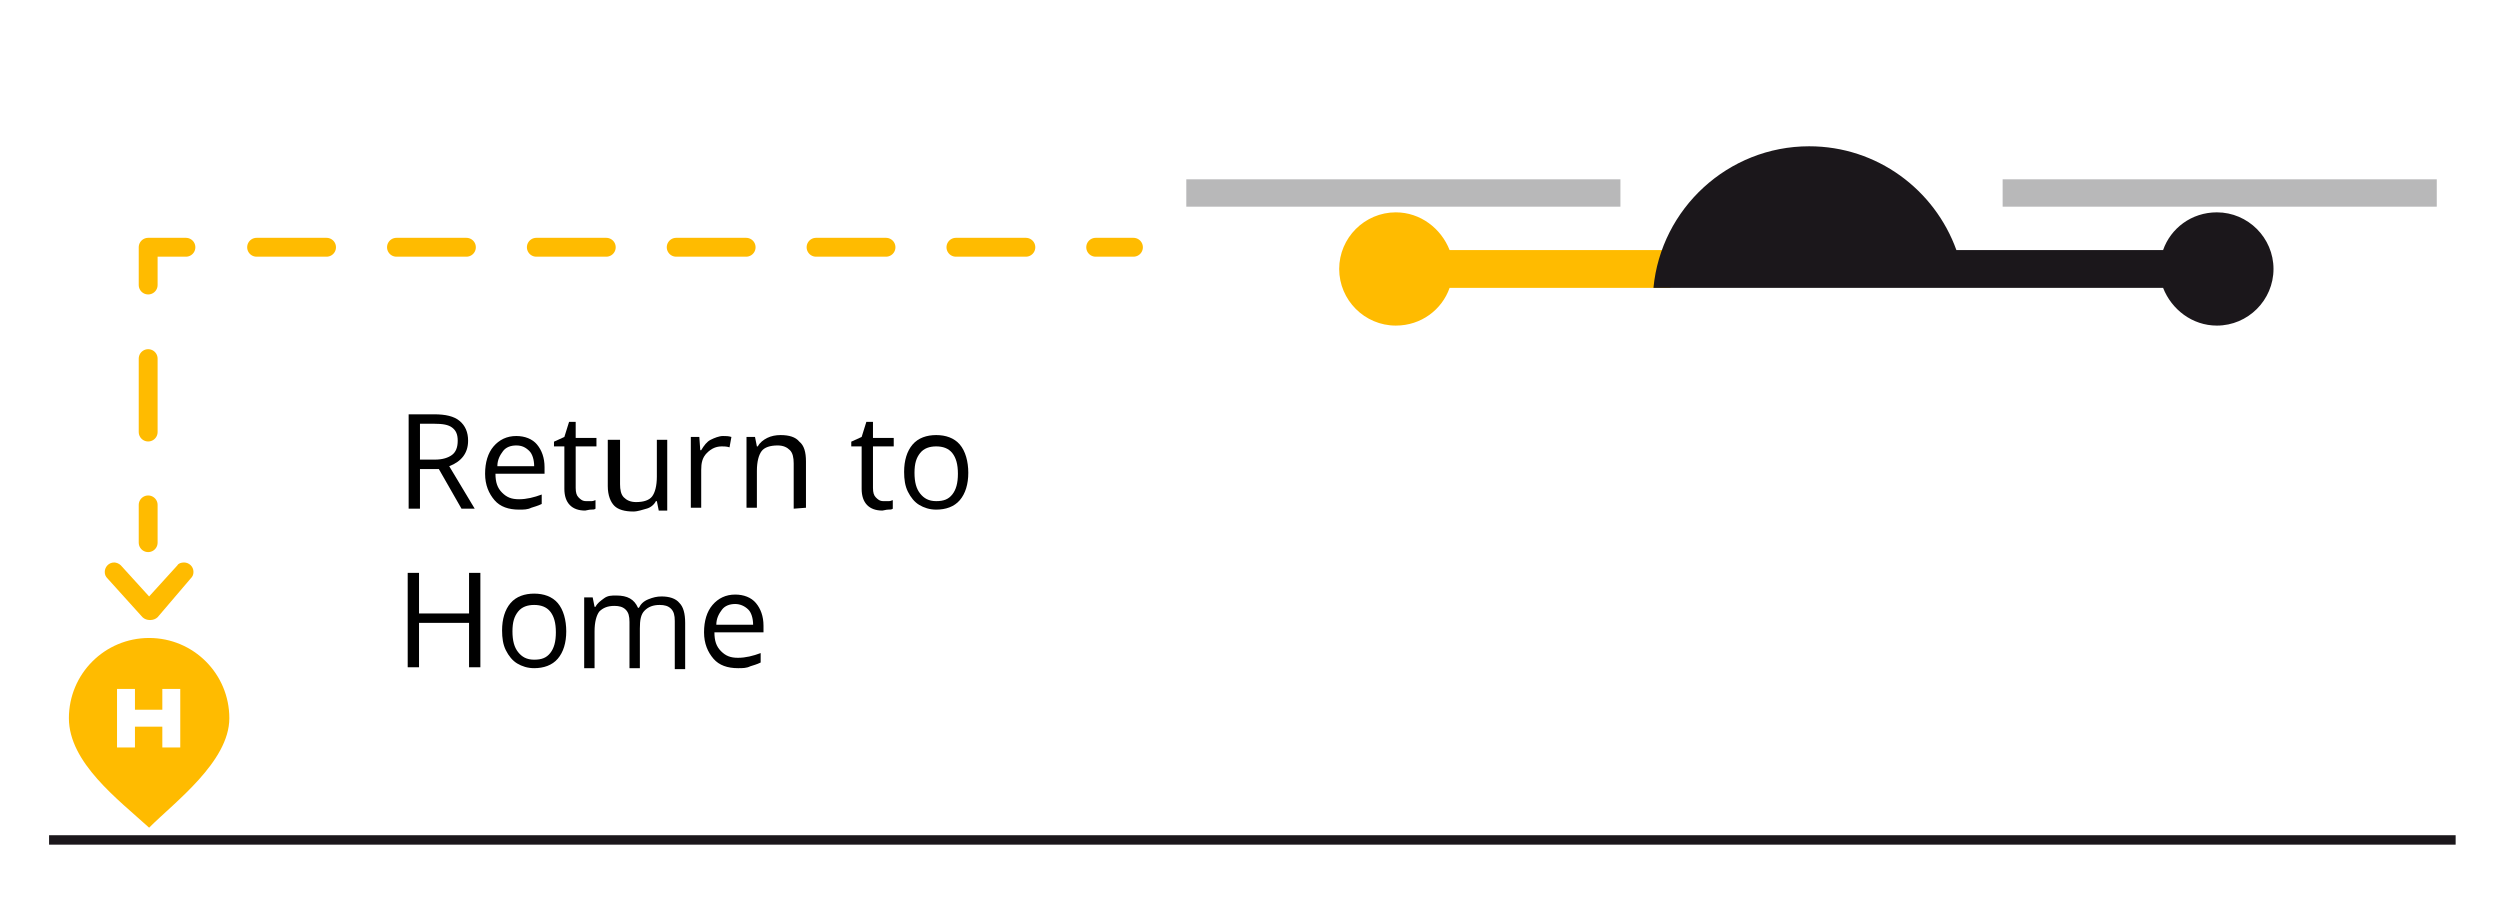
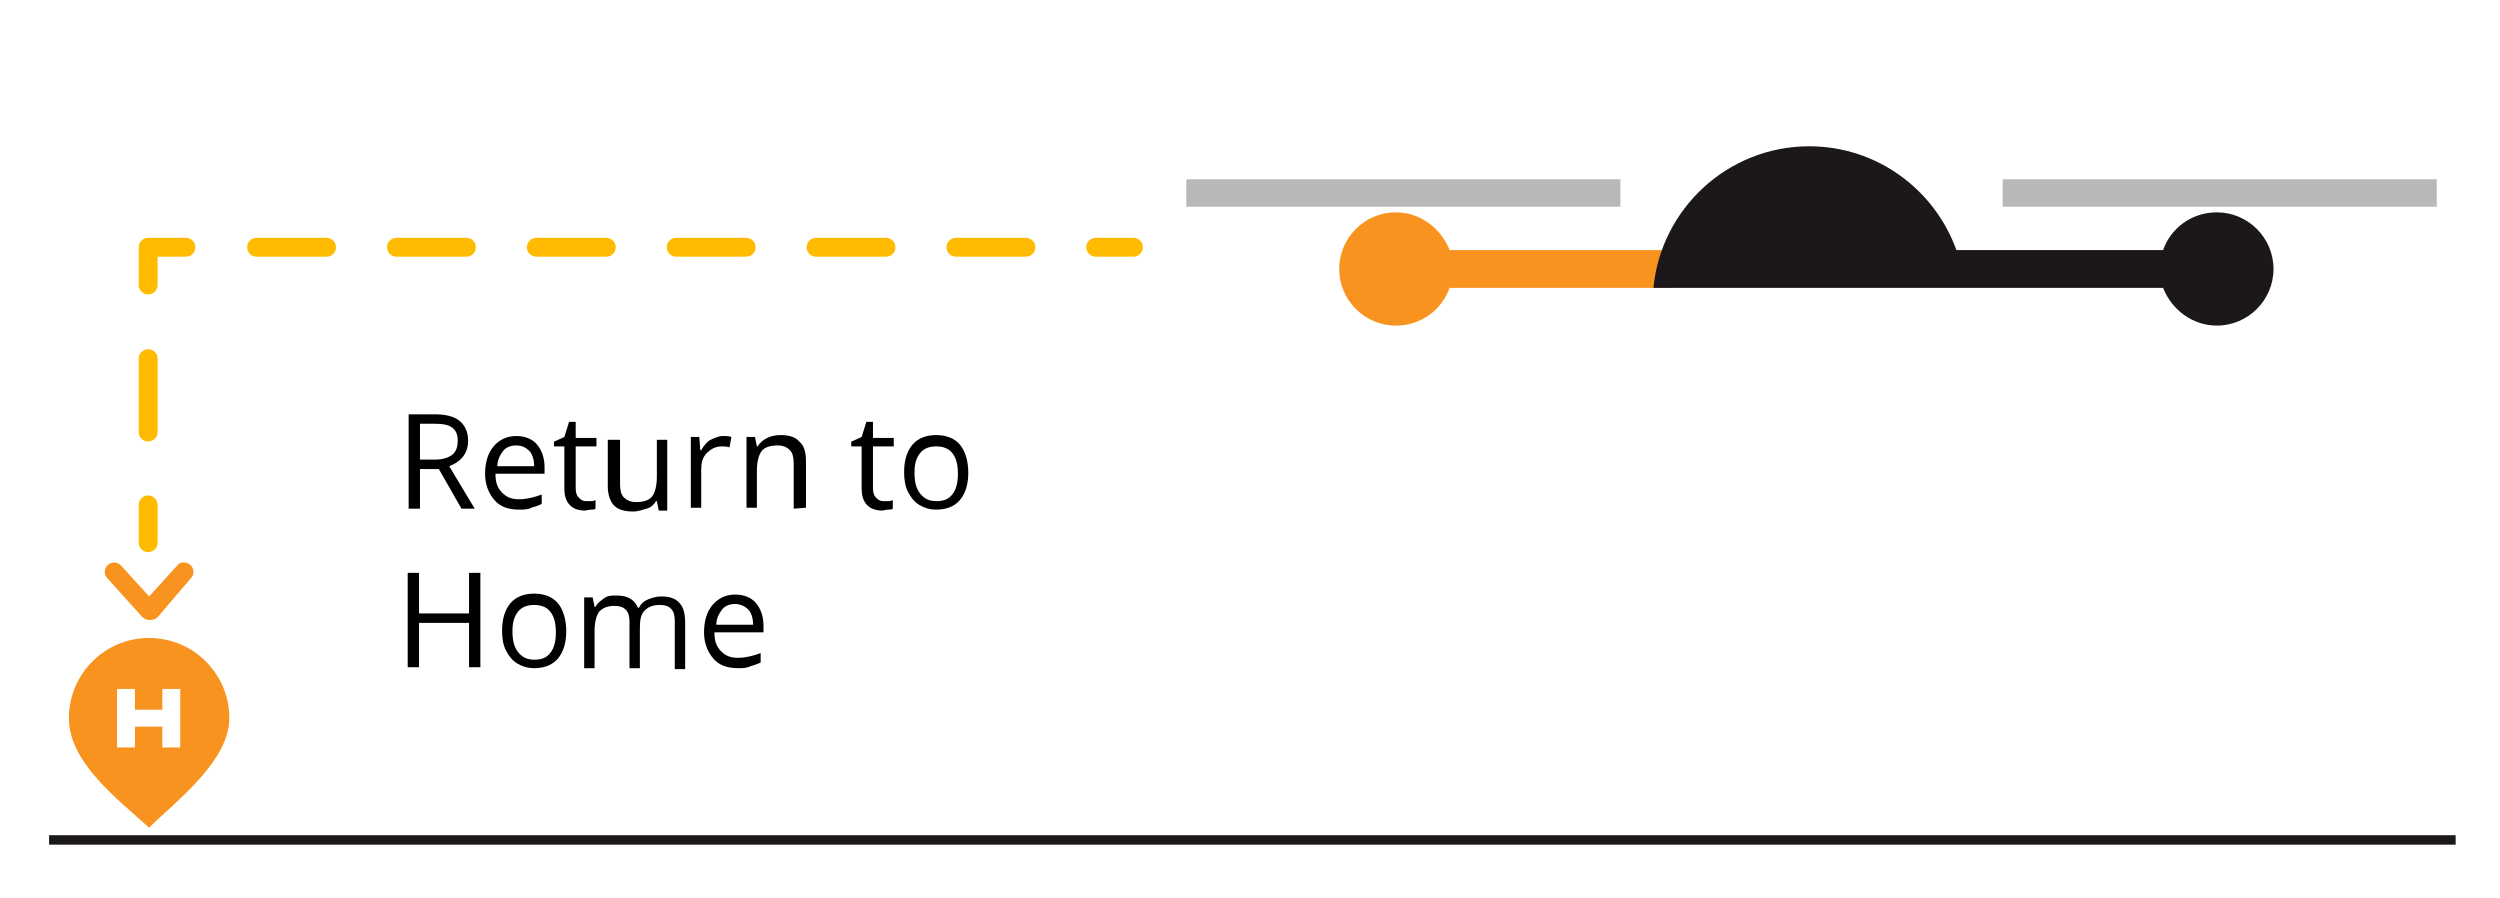
- <svg xmlns="http://www.w3.org/2000/svg" version="1.1" id="Ebene_1" x="0px" y="0px" viewBox="-9 23.6 264.9 95.1" style="enable-background:new -9 23.6 264.9 95.1;" xml:space="preserve">
+ <svg xmlns="http://www.w3.org/2000/svg" version="1.1" id="Ebene_1" x="0px" y="0px" viewBox="0 0 264.9 95.1" style="enable-background:new 0 0 264.9 95.1;" xml:space="preserve">
  <style type="text/css">
- 	.st0{fill:#FFBB00;}
+ 	.st0{fill:#F7931E;}
	.st1{fill:#1B171B;}
	.st2{fill:#B8B8B9;}
	.st3{fill:none;}
	.st4{enable-background:new    ;}
	.st5{fill:none;stroke:#FFBB00;stroke-width:2;stroke-linecap:round;stroke-linejoin:round;}
	.st6{fill:none;stroke:#FFBB00;stroke-width:2;stroke-linecap:round;stroke-linejoin:round;stroke-dasharray:7.41,7.41;}
	.st7{fill:none;stroke:#FFBB00;stroke-width:2;stroke-linecap:round;stroke-linejoin:round;stroke-dasharray:7.778,7.778;}
	.st8{fill:none;stroke:#1B171B;stroke-miterlimit:10;}
</style>
  <g>
-     <path class="st0" d="M11.2,84.9L11.2,84.9c0.2-0.2,0.3-0.4,0.3-0.7c0-0.6-0.5-1-1-1c-0.3,0-0.6,0.1-0.7,0.3l0,0l-3,3.3l-3-3.3l0,0   c-0.2-0.2-0.5-0.3-0.7-0.3c-0.6,0-1,0.5-1,1c0,0.3,0.1,0.5,0.3,0.7l0,0L6.1,89c0.2,0.2,0.5,0.3,0.8,0.3s0.6-0.1,0.8-0.3L11.2,84.9z   " />
+     <path class="st0" d="M20.2,61.3L20.2,61.3c0.2-0.2,0.3-0.4,0.3-0.7c0-0.6-0.5-1-1-1c-0.3,0-0.6,0.1-0.7,0.3l0,0l-3,3.3l-3-3.3l0,0   c-0.2-0.2-0.5-0.3-0.7-0.3c-0.6,0-1,0.5-1,1c0,0.3,0.1,0.5,0.3,0.7l0,0l3.7,4.1c0.2,0.2,0.5,0.3,0.8,0.3c0.3,0,0.6-0.1,0.8-0.3   L20.2,61.3z" />
    <g>
      <g>
-         <path class="st0" d="M138.9,46.1c2.6,0,4.8,1.7,5.7,4H168v4h-23.4c-0.8,2.3-3,4-5.7,4c-3.3,0-6-2.7-6-6S135.6,46.1,138.9,46.1z" />
-         <path class="st1" d="M182.7,39.1c7.2,0,13.3,4.6,15.6,11h21.9c0.8-2.3,3-4,5.7-4c3.3,0,6,2.7,6,6s-2.7,6-6,6     c-2.6,0-4.8-1.7-5.7-4h-21h-31.8h-1.2C167,45.7,174.1,39.1,182.7,39.1z" />
+         <path class="st0" d="M147.9,22.5c2.6,0,4.8,1.7,5.7,4H177v4h-23.4c-0.8,2.3-3,4-5.7,4c-3.3,0-6-2.7-6-6S144.6,22.5,147.9,22.5z" />
+         <path class="st1" d="M191.7,15.5c7.2,0,13.3,4.6,15.6,11h21.9c0.8-2.3,3-4,5.7-4c3.3,0,6,2.7,6,6s-2.7,6-6,6     c-2.6,0-4.8-1.7-5.7-4h-21h-31.8h-1.2C176,22.1,183.1,15.5,191.7,15.5z" />
      </g>
-       <rect x="203.2" y="42.6" class="st2" width="46" height="2.9" />
-       <rect x="116.7" y="42.6" class="st2" width="46" height="2.9" />
+       <rect x="212.2" y="19" class="st2" width="46" height="2.9" />
+       <rect x="125.7" y="19" class="st2" width="46" height="2.9" />
    </g>
-     <rect x="33" y="66.8" class="st3" width="86.5" height="32.1" />
+     <rect x="42" y="43.2" class="st3" width="86.5" height="32.1" />
    <g class="st4">
-       <path d="M35.5,73.3v4.2h-1.2v-10H37c1.2,0,2.1,0.2,2.7,0.7s0.9,1.2,0.9,2.1c0,1.3-0.7,2.2-2,2.7l2.7,4.5h-1.4l-2.4-4.2L35.5,73.3    L35.5,73.3z M35.5,72.3h1.6c0.8,0,1.4-0.2,1.8-0.5s0.6-0.8,0.6-1.5s-0.2-1.1-0.6-1.4s-1-0.4-1.9-0.4h-1.5V72.3z" />
-       <path d="M46,77.6c-1.1,0-2-0.3-2.6-1s-1-1.6-1-2.8c0-1.2,0.3-2.2,0.9-2.9s1.4-1.1,2.4-1.1c0.9,0,1.7,0.3,2.2,0.9s0.8,1.4,0.8,2.4    v0.7h-5.2c0,0.9,0.2,1.5,0.7,2s1,0.7,1.8,0.7s1.6-0.2,2.4-0.5v1c-0.4,0.2-0.8,0.3-1.1,0.4C46.9,77.6,46.5,77.6,46,77.6z     M45.7,70.8c-0.6,0-1.1,0.2-1.4,0.6s-0.6,0.9-0.6,1.6h3.9c0-0.7-0.2-1.3-0.5-1.6C46.7,71,46.3,70.8,45.7,70.8z" />
-       <path d="M53.1,76.7c0.2,0,0.4,0,0.6,0s0.3-0.1,0.4-0.1v0.9c-0.1,0.1-0.3,0.1-0.5,0.1s-0.5,0.1-0.6,0.1c-1.4,0-2.2-0.8-2.2-2.3    v-4.5h-1.1v-0.5l1.1-0.5l0.5-1.6H52V70h2.2v0.9H52v4.4c0,0.5,0.1,0.8,0.3,1S52.7,76.7,53.1,76.7z" />
-       <path d="M56.7,70v4.9c0,0.6,0.1,1.1,0.4,1.4s0.7,0.5,1.3,0.5c0.8,0,1.4-0.2,1.7-0.6s0.5-1.1,0.5-2.1v-3.9h1.1v7.5h-0.9l-0.2-1    h-0.1c-0.2,0.4-0.6,0.7-1,0.8s-0.9,0.3-1.4,0.3c-0.9,0-1.6-0.2-2-0.6s-0.7-1.1-0.7-2.1v-4.9h1.3C56.7,70.2,56.7,70,56.7,70z" />
-       <path d="M67.6,69.8c0.3,0,0.6,0,0.9,0.1L68.3,71c-0.3-0.1-0.6-0.1-0.8-0.1c-0.6,0-1.1,0.2-1.6,0.7s-0.6,1.1-0.6,1.8v4h-1.1v-7.5    h0.9l0.1,1.4h0.1c0.3-0.5,0.6-0.9,1-1.1S67.2,69.8,67.6,69.8z" />
-       <path d="M75.1,77.5v-4.8c0-0.6-0.1-1.1-0.4-1.4s-0.7-0.5-1.3-0.5c-0.8,0-1.4,0.2-1.7,0.6s-0.5,1.1-0.5,2.1v3.9h-1.1v-7.5H71l0.2,1    h0.1c0.2-0.4,0.6-0.7,1-0.9c0.4-0.2,0.9-0.3,1.4-0.3c0.9,0,1.6,0.2,2,0.7c0.5,0.4,0.7,1.1,0.7,2.1v4.9L75.1,77.5L75.1,77.5z" />
-       <path d="M84.6,76.7c0.2,0,0.4,0,0.6,0s0.3-0.1,0.4-0.1v0.9c-0.1,0.1-0.3,0.1-0.5,0.1s-0.5,0.1-0.6,0.1c-1.4,0-2.2-0.8-2.2-2.3    v-4.5h-1.1v-0.5l1.1-0.5l0.5-1.6h0.7V70h2.2v0.9h-2.2v4.4c0,0.5,0.1,0.8,0.3,1S84.2,76.7,84.6,76.7z" />
-       <path d="M93.6,73.7c0,1.2-0.3,2.2-0.9,2.9c-0.6,0.7-1.5,1-2.5,1c-0.7,0-1.3-0.2-1.8-0.5s-0.9-0.8-1.2-1.4s-0.4-1.3-0.4-2.1    c0-1.2,0.3-2.2,0.9-2.9c0.6-0.7,1.5-1,2.5-1s1.9,0.3,2.5,1S93.6,72.5,93.6,73.7z M87.9,73.7c0,1,0.2,1.7,0.6,2.2s0.9,0.8,1.7,0.8    s1.3-0.2,1.7-0.7c0.4-0.5,0.6-1.2,0.6-2.2s-0.2-1.7-0.6-2.2s-1-0.7-1.7-0.7s-1.3,0.2-1.7,0.7S87.9,72.7,87.9,73.7z" />
+       <path d="M44.5,49.7v4.2h-1.2v-10H46c1.2,0,2.1,0.2,2.7,0.7s0.9,1.2,0.9,2.1c0,1.3-0.7,2.2-2,2.7l2.7,4.5h-1.4l-2.4-4.2L44.5,49.7    L44.5,49.7z M44.5,48.7h1.6c0.8,0,1.4-0.2,1.8-0.5s0.6-0.8,0.6-1.5s-0.2-1.1-0.6-1.4s-1-0.4-1.9-0.4h-1.5    C44.5,44.9,44.5,48.7,44.5,48.7z" />
+       <path d="M55,54c-1.1,0-2-0.3-2.6-1s-1-1.6-1-2.8c0-1.2,0.3-2.2,0.9-2.9s1.4-1.1,2.4-1.1c0.9,0,1.7,0.3,2.2,0.9s0.8,1.4,0.8,2.4    v0.7h-5.2c0,0.9,0.2,1.5,0.7,2s1,0.7,1.8,0.7s1.6-0.2,2.4-0.5v1c-0.4,0.2-0.8,0.3-1.1,0.4C55.9,54,55.5,54,55,54z M54.7,47.2    c-0.6,0-1.1,0.2-1.4,0.6s-0.6,0.9-0.6,1.6h3.9c0-0.7-0.2-1.3-0.5-1.6C55.7,47.4,55.3,47.2,54.7,47.2z" />
+       <path d="M62.1,53.1c0.2,0,0.4,0,0.6,0S63,53,63.1,53v0.9C63,54,62.8,54,62.6,54s-0.5,0.1-0.6,0.1c-1.4,0-2.2-0.8-2.2-2.3v-4.5    h-1.1v-0.5l1.1-0.5l0.5-1.6H61v1.7h2.2v0.9H61v4.4c0,0.5,0.1,0.8,0.3,1S61.7,53.1,62.1,53.1z" />
+       <path d="M65.7,46.4v4.9c0,0.6,0.1,1.1,0.4,1.4s0.7,0.5,1.3,0.5c0.8,0,1.4-0.2,1.7-0.6c0.3-0.4,0.5-1.1,0.5-2.1v-3.9h1.1v7.5h-0.9    l-0.2-1h-0.1c-0.2,0.4-0.6,0.7-1,0.8s-0.9,0.3-1.4,0.3c-0.9,0-1.6-0.2-2-0.6s-0.7-1.1-0.7-2.1v-4.9h1.3    C65.7,46.6,65.7,46.4,65.7,46.4z" />
+       <path d="M76.6,46.2c0.3,0,0.6,0,0.9,0.1l-0.2,1.1c-0.3-0.1-0.6-0.1-0.8-0.1c-0.6,0-1.1,0.2-1.6,0.7s-0.6,1.1-0.6,1.8v4h-1.1v-7.5    h0.9l0.1,1.4h0.1c0.3-0.5,0.6-0.9,1-1.1S76.2,46.2,76.6,46.2z" />
+       <path d="M84.1,53.9v-4.8c0-0.6-0.1-1.1-0.4-1.4s-0.7-0.5-1.3-0.5c-0.8,0-1.4,0.2-1.7,0.6s-0.5,1.1-0.5,2.1v3.9h-1.1v-7.5H80l0.2,1    h0.1c0.2-0.4,0.6-0.7,1-0.9c0.4-0.2,0.9-0.3,1.4-0.3c0.9,0,1.6,0.2,2,0.7c0.5,0.4,0.7,1.1,0.7,2.1v4.9L84.1,53.9L84.1,53.9z" />
+       <path d="M93.6,53.1c0.2,0,0.4,0,0.6,0s0.3-0.1,0.4-0.1v0.9C94.5,54,94.3,54,94.1,54s-0.5,0.1-0.6,0.1c-1.4,0-2.2-0.8-2.2-2.3v-4.5    h-1.1v-0.5l1.1-0.5l0.5-1.6h0.7v1.7h2.2v0.9h-2.2v4.4c0,0.5,0.1,0.8,0.3,1S93.2,53.1,93.6,53.1z" />
+       <path d="M102.6,50.1c0,1.2-0.3,2.2-0.9,2.9c-0.6,0.7-1.5,1-2.5,1c-0.7,0-1.3-0.2-1.8-0.5s-0.9-0.8-1.2-1.4s-0.4-1.3-0.4-2.1    c0-1.2,0.3-2.2,0.9-2.9c0.6-0.7,1.5-1,2.5-1s1.9,0.3,2.5,1S102.6,48.9,102.6,50.1z M96.9,50.1c0,1,0.2,1.7,0.6,2.2    s0.9,0.8,1.7,0.8s1.3-0.2,1.7-0.7c0.4-0.5,0.6-1.2,0.6-2.2s-0.2-1.7-0.6-2.2s-1-0.7-1.7-0.7s-1.3,0.2-1.7,0.7S96.9,49.1,96.9,50.1    z" />
    </g>
    <g class="st4">
-       <path d="M41.9,94.3h-1.2v-4.7h-5.3v4.7h-1.2v-10h1.2v4.3h5.3v-4.3h1.2C41.9,84.3,41.9,94.3,41.9,94.3z" />
-       <path d="M51,90.5c0,1.2-0.3,2.2-0.9,2.9c-0.6,0.7-1.5,1-2.5,1c-0.7,0-1.3-0.2-1.8-0.5s-0.9-0.8-1.2-1.4s-0.4-1.3-0.4-2.1    c0-1.2,0.3-2.2,0.9-2.9c0.6-0.7,1.5-1,2.5-1s1.9,0.3,2.5,1S51,89.3,51,90.5z M45.3,90.5c0,1,0.2,1.7,0.6,2.2s0.9,0.8,1.7,0.8    s1.3-0.2,1.7-0.7c0.4-0.5,0.6-1.2,0.6-2.2s-0.2-1.7-0.6-2.2s-1-0.7-1.7-0.7s-1.3,0.2-1.7,0.7S45.3,89.5,45.3,90.5z" />
-       <path d="M62.5,94.3v-4.9c0-0.6-0.1-1-0.4-1.3s-0.7-0.4-1.2-0.4c-0.7,0-1.2,0.2-1.6,0.6s-0.5,1-0.5,1.9v4.2h-1.1v-4.9    c0-0.6-0.1-1-0.4-1.3s-0.7-0.4-1.2-0.4c-0.7,0-1.2,0.2-1.6,0.6c-0.3,0.4-0.5,1.1-0.5,2.1v3.9h-1.1v-7.5h0.9l0.2,1h0.1    c0.2-0.4,0.5-0.6,0.9-0.9s0.8-0.3,1.3-0.3c1.2,0,1.9,0.4,2.3,1.3h0.1c0.2-0.4,0.5-0.7,1-0.9s0.9-0.3,1.4-0.3    c0.8,0,1.5,0.2,1.9,0.7c0.4,0.4,0.6,1.1,0.6,2.1v4.9h-1.1L62.5,94.3L62.5,94.3z" />
-       <path d="M69.2,94.4c-1.1,0-2-0.3-2.6-1s-1-1.6-1-2.8c0-1.2,0.3-2.2,0.9-2.9s1.4-1.1,2.4-1.1c0.9,0,1.7,0.3,2.2,0.9    s0.8,1.4,0.8,2.4v0.7h-5.2c0,0.9,0.2,1.5,0.7,2s1,0.7,1.8,0.7s1.6-0.2,2.4-0.5v1c-0.4,0.2-0.8,0.3-1.1,0.4    C70.1,94.4,69.7,94.4,69.2,94.4z M68.9,87.6c-0.6,0-1.1,0.2-1.4,0.6s-0.6,0.9-0.6,1.6h3.9c0-0.7-0.2-1.3-0.5-1.6    C69.9,87.8,69.4,87.6,68.9,87.6z" />
+       <path d="M50.9,70.7h-1.2V66h-5.3v4.7h-1.2v-10h1.2V65h5.3v-4.3h1.2V70.7z" />
+       <path d="M60,66.9c0,1.2-0.3,2.2-0.9,2.9c-0.6,0.7-1.5,1-2.5,1c-0.7,0-1.3-0.2-1.8-0.5s-0.9-0.8-1.2-1.4c-0.3-0.6-0.4-1.3-0.4-2.1    c0-1.2,0.3-2.2,0.9-2.9c0.6-0.7,1.5-1,2.5-1s1.9,0.3,2.5,1C59.7,64.6,60,65.7,60,66.9z M54.3,66.9c0,1,0.2,1.7,0.6,2.2    s0.9,0.8,1.7,0.8s1.3-0.2,1.7-0.7s0.6-1.2,0.6-2.2s-0.2-1.7-0.6-2.2s-1-0.7-1.7-0.7s-1.3,0.2-1.7,0.7S54.3,65.9,54.3,66.9z" />
+       <path d="M71.5,70.7v-4.9c0-0.6-0.1-1-0.4-1.3s-0.7-0.4-1.2-0.4c-0.7,0-1.2,0.2-1.6,0.6c-0.4,0.4-0.5,1-0.5,1.9v4.2h-1.1v-4.9    c0-0.6-0.1-1-0.4-1.3s-0.7-0.4-1.2-0.4c-0.7,0-1.2,0.2-1.6,0.6c-0.3,0.4-0.5,1.1-0.5,2.1v3.9h-1.1v-7.5h0.9l0.2,1h0.1    c0.2-0.4,0.5-0.6,0.9-0.9c0.4-0.3,0.8-0.3,1.3-0.3c1.2,0,1.9,0.4,2.3,1.3h0.1c0.2-0.4,0.5-0.7,1-0.9s0.9-0.3,1.4-0.3    c0.8,0,1.5,0.2,1.9,0.7c0.4,0.4,0.6,1.1,0.6,2.1v4.9h-1.1V70.7L71.5,70.7z" />
+       <path d="M78.2,70.8c-1.1,0-2-0.3-2.6-1s-1-1.6-1-2.8c0-1.2,0.3-2.2,0.9-2.9c0.6-0.7,1.4-1.1,2.4-1.1c0.9,0,1.7,0.3,2.2,0.9    c0.5,0.6,0.8,1.4,0.8,2.4V67h-5.2c0,0.9,0.2,1.5,0.7,2s1,0.7,1.8,0.7s1.6-0.2,2.4-0.5v1c-0.4,0.2-0.8,0.3-1.1,0.4    C79.1,70.8,78.7,70.8,78.2,70.8z M77.9,64c-0.6,0-1.1,0.2-1.4,0.6c-0.3,0.4-0.6,0.9-0.6,1.6h3.9c0-0.7-0.2-1.3-0.5-1.6    C78.9,64.2,78.4,64,77.9,64z" />
    </g>
    <g>
      <g>
-         <line class="st5" x1="111.1" y1="49.8" x2="107.1" y2="49.8" />
-         <line class="st6" x1="99.7" y1="49.8" x2="14.4" y2="49.8" />
-         <polyline class="st5" points="10.7,49.8 6.7,49.8 6.7,53.8    " />
-         <line class="st7" x1="6.7" y1="61.6" x2="6.7" y2="73.2" />
-         <line class="st5" x1="6.7" y1="77.1" x2="6.7" y2="81.1" />
+         <line class="st5" x1="120.1" y1="26.2" x2="116.1" y2="26.2" />
+         <line class="st6" x1="108.7" y1="26.2" x2="23.4" y2="26.2" />
+         <polyline class="st5" points="19.7,26.2 15.7,26.2 15.7,30.2    " />
+         <line class="st7" x1="15.7" y1="38" x2="15.7" y2="49.6" />
+         <line class="st5" x1="15.7" y1="53.5" x2="15.7" y2="57.5" />
      </g>
    </g>
-     <line class="st8" x1="-3.8" y1="112.6" x2="251.2" y2="112.6" />
-     <path class="st0" d="M6.8,91.2c-4.7,0-8.5,3.8-8.5,8.5s5.2,8.6,8.5,11.6c2.7-2.7,8.5-7,8.5-11.6C15.3,95,11.5,91.2,6.8,91.2z    M10.1,102.8H8.2v-2.2H5.3v2.2H3.4v-6.2h1.9v2.2h2.9v-2.2h1.9V102.8z" />
+     <line class="st8" x1="5.2" y1="89" x2="260.2" y2="89" />
+     <path class="st0" d="M15.8,67.6c-4.7,0-8.5,3.8-8.5,8.5s5.2,8.6,8.5,11.6c2.7-2.7,8.5-7,8.5-11.6C24.3,71.4,20.5,67.6,15.8,67.6z    M19.1,79.2h-1.9V77h-2.9v2.2h-1.9V73h1.9v2.2h2.9V73h1.9V79.2z" />
  </g>
</svg>
